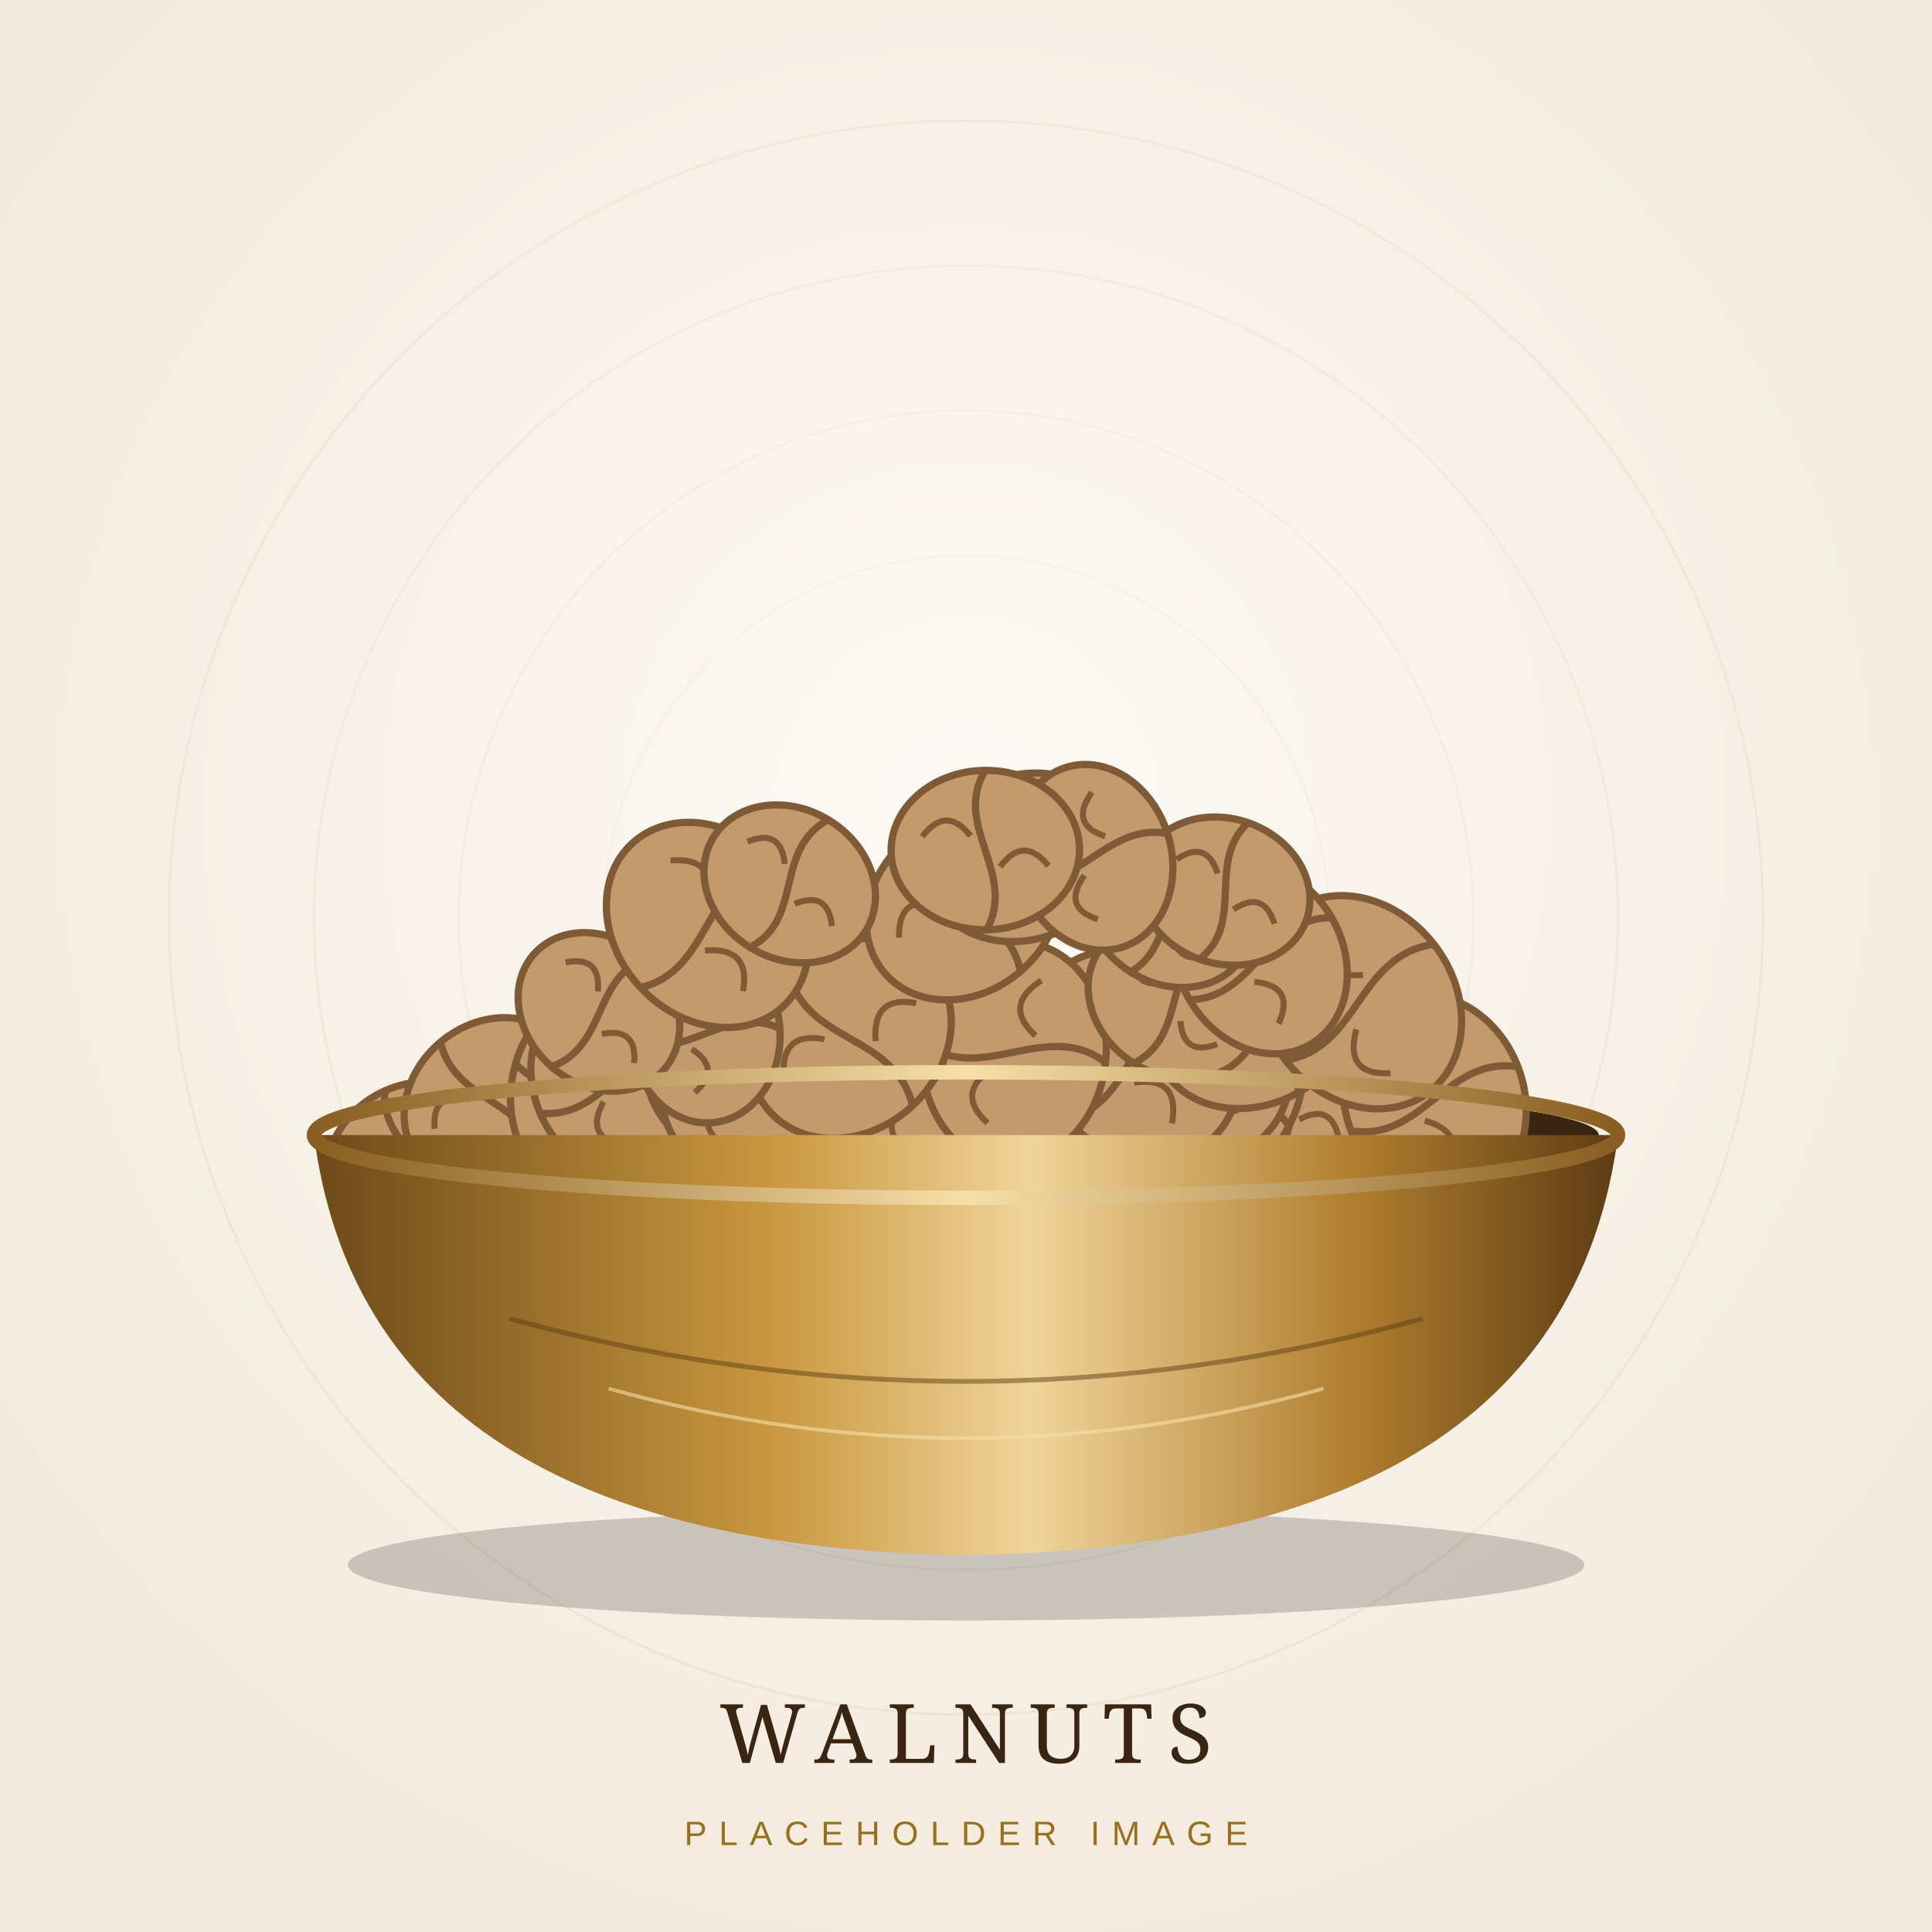
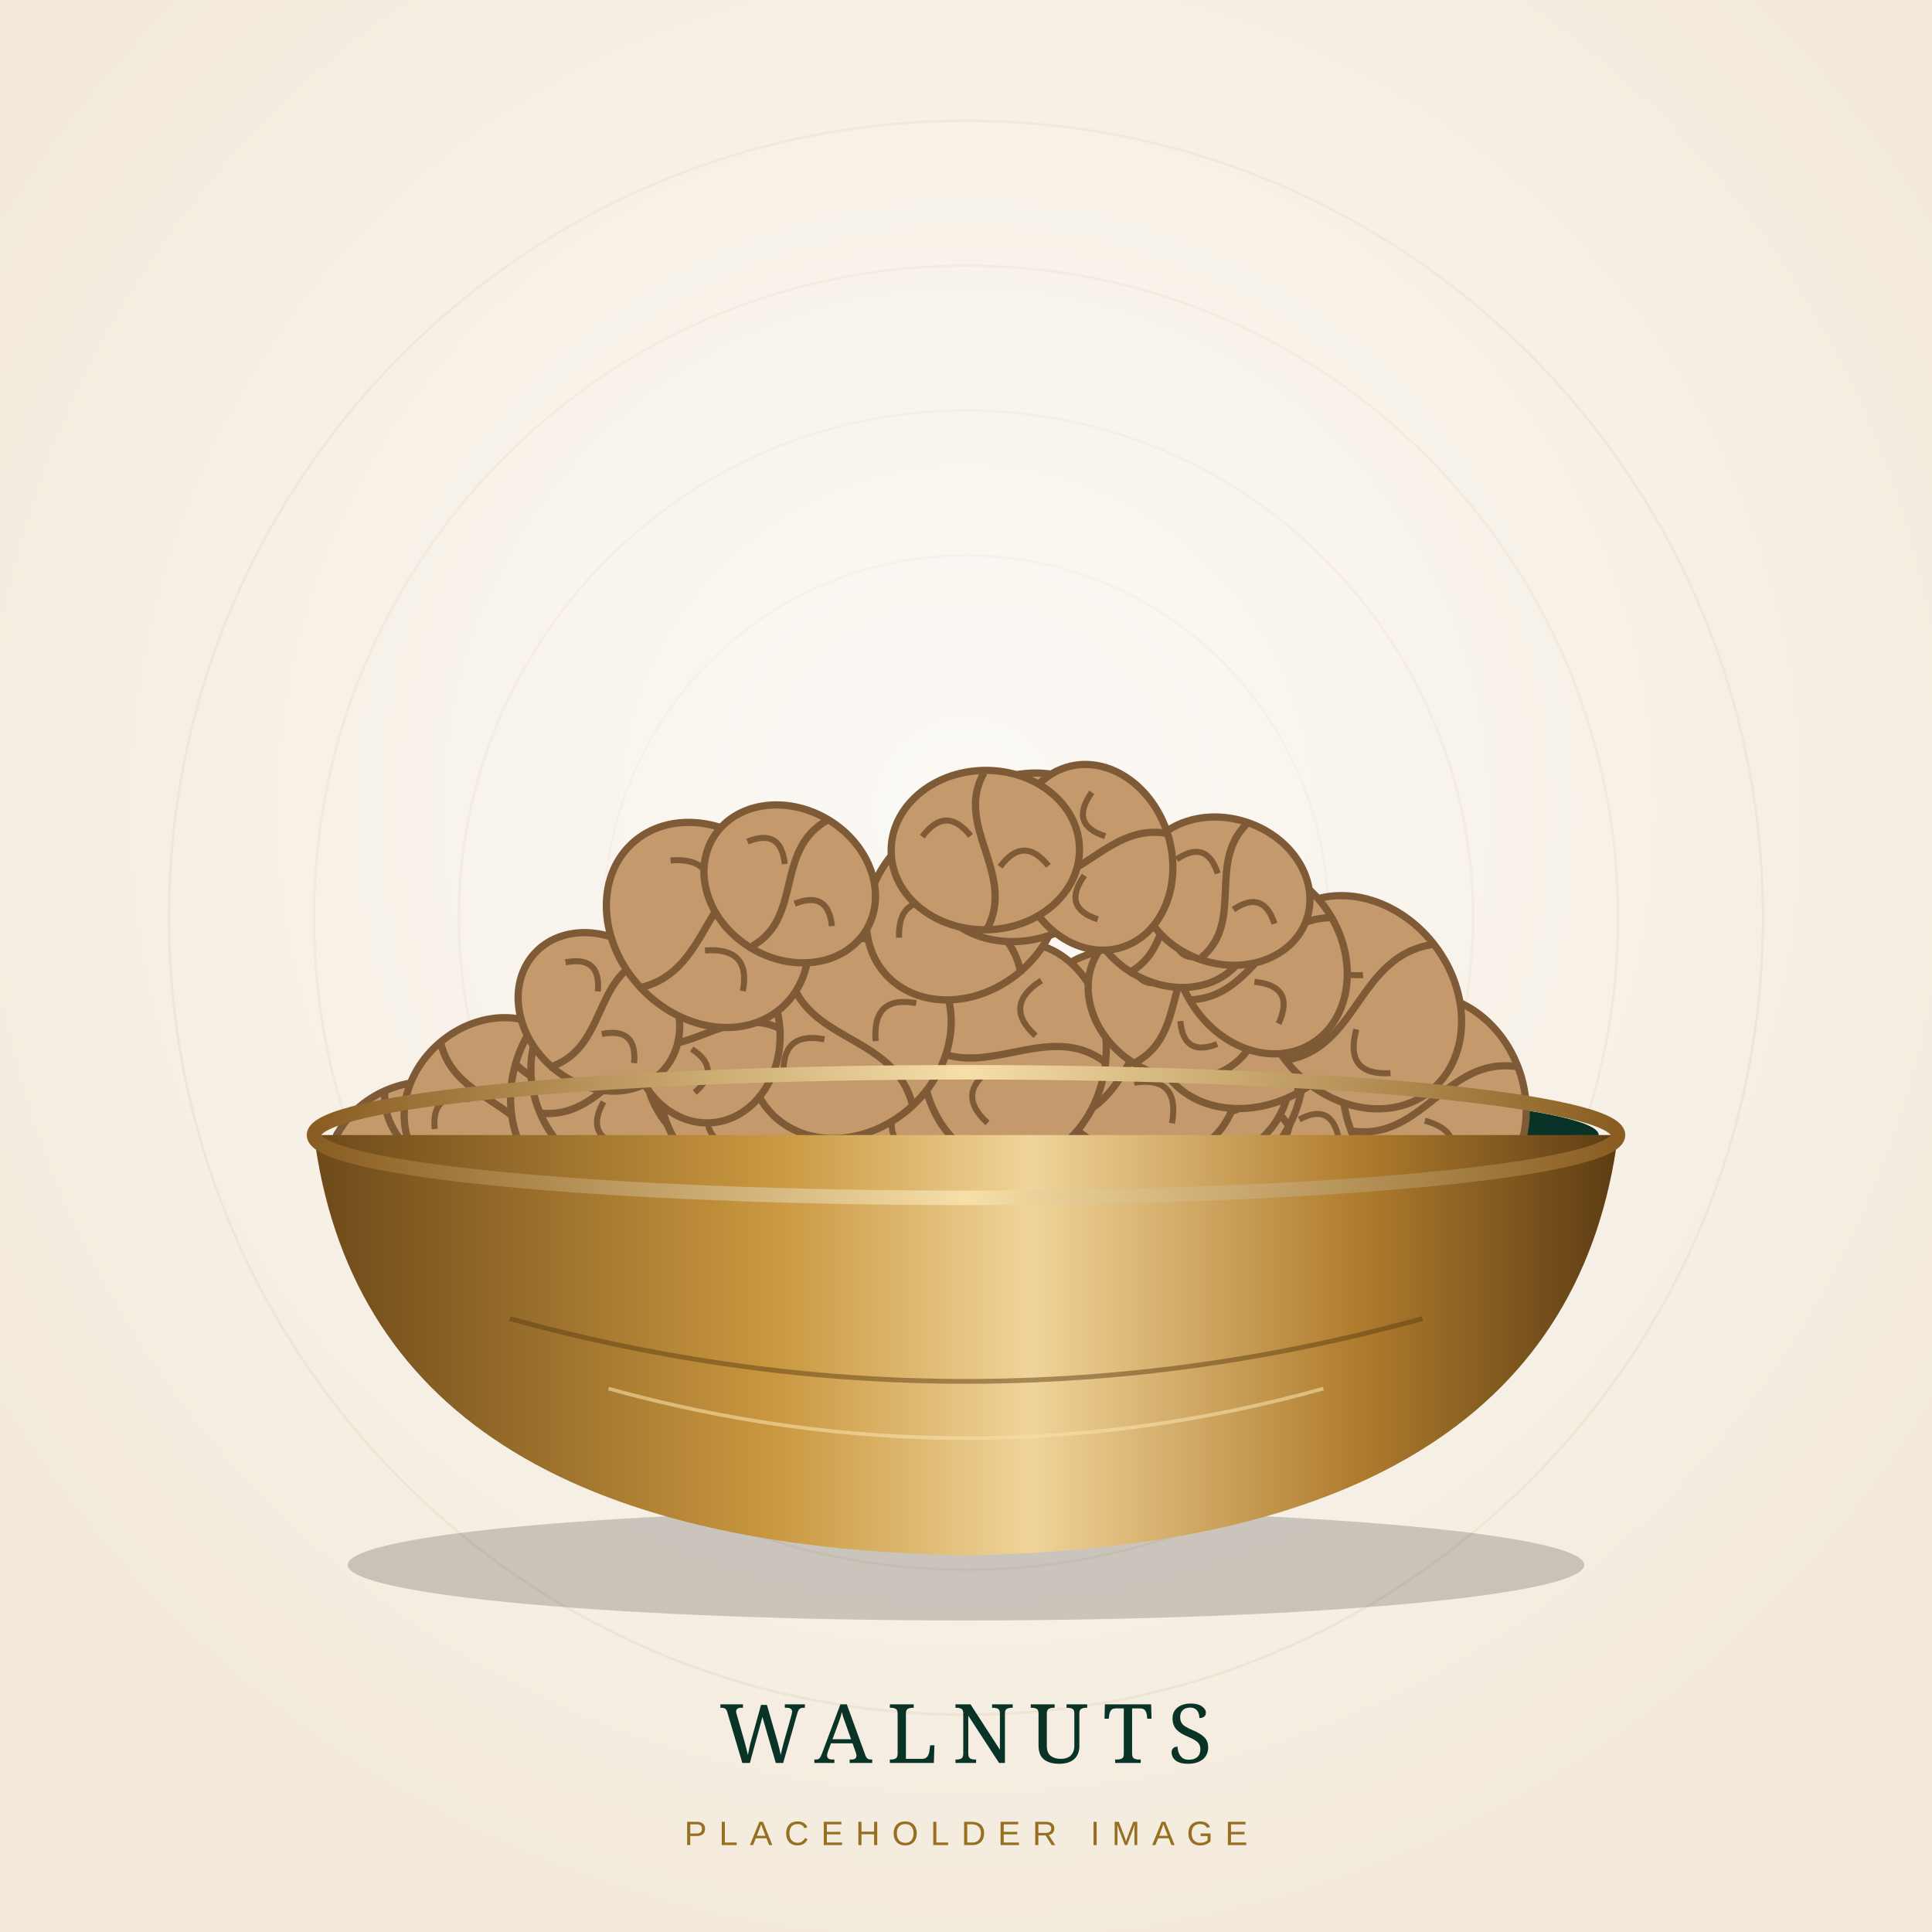
<svg xmlns="http://www.w3.org/2000/svg" viewBox="0 0 800 800" role="img" aria-label="Walnuts placeholder illustration">
  <defs>
    <linearGradient id="brass" x1="0" y1="0" x2="1" y2="0">
      <stop offset="0" stop-color="#6E4A1A" />
      <stop offset="0.35" stop-color="#C9973F" />
      <stop offset="0.55" stop-color="#F0D49A" />
      <stop offset="0.8" stop-color="#B07D2E" />
      <stop offset="1" stop-color="#5E3D14" />
    </linearGradient>
    <linearGradient id="rim" x1="0" y1="0" x2="1" y2="0">
      <stop offset="0" stop-color="#8A5E22" />
      <stop offset="0.5" stop-color="#F6DFA8" />
      <stop offset="1" stop-color="#8A5E22" />
    </linearGradient>
    <radialGradient id="glow" cx="0.5" cy="0.42" r="0.6">
      <stop offset="0" stop-color="#FFFFFF" stop-opacity="0.75" />
      <stop offset="1" stop-color="#FFFFFF" stop-opacity="0" />
    </radialGradient>
    <radialGradient id="velvet" cx="0.3" cy="0.2" r="0.9">
-       <stop offset="0" stop-color="#4A2A1E" />
-       <stop offset="0.6" stop-color="#22160F" />
-       <stop offset="1" stop-color="#140C08" />
+       <stop offset="0" stop-color="#0F4A3A" />
+       <stop offset="0.6" stop-color="#082C22" />
+       <stop offset="1" stop-color="#041A14" />
    </radialGradient>
  </defs>
  <rect width="800" height="800" fill="#F3EADC" />
  <g fill="none" stroke="#B8893B" stroke-opacity="0.12">
    <circle cx="400" cy="380" r="150" />
    <circle cx="400" cy="380" r="210" />
    <circle cx="400" cy="380" r="270" />
    <circle cx="400" cy="380" r="330" />
  </g>
  <rect width="800" height="800" fill="url(#glow)" />
-   <ellipse cx="400" cy="470" rx="262" ry="22" fill="#3A2412" />
+   <ellipse cx="400" cy="470" rx="262" ry="22" fill="#0A3328" />
  <g transform="rotate(156 172 480)">
    <ellipse cx="172" cy="480" rx="37" ry="31" fill="#C49A6C" stroke="#7E5A36" stroke-width="3" />
    <path d="M172,449 C159,471 184,489 172,511" stroke="#7E5A36" stroke-width="3" fill="none" />
    <path d="M147,474 q9,12 19,0 M178,486 q9,12 19,0" stroke="#7E5A36" stroke-width="2.5" fill="none" />
  </g>
  <g transform="rotate(314 240 458)">
    <ellipse cx="240" cy="458" rx="41" ry="35" fill="#C49A6C" stroke="#7E5A36" stroke-width="3" />
    <path d="M240,424 C226,448 254,468 240,493" stroke="#7E5A36" stroke-width="3" fill="none" />
    <path d="M213,451 q10,14 21,0 M247,465 q10,14 21,0" stroke="#7E5A36" stroke-width="2.5" fill="none" />
  </g>
  <g transform="rotate(205 536 456)">
    <ellipse cx="536" cy="456" rx="35" ry="29" fill="#C49A6C" stroke="#7E5A36" stroke-width="3" />
    <path d="M536,427 C525,447 548,465 536,485" stroke="#7E5A36" stroke-width="3" fill="none" />
    <path d="M513,450 q9,12 18,0 M542,462 q9,12 18,0" stroke="#7E5A36" stroke-width="2.5" fill="none" />
  </g>
  <g transform="rotate(140 203 456)">
    <ellipse cx="203" cy="456" rx="38" ry="32" fill="#C49A6C" stroke="#7E5A36" stroke-width="3" />
    <path d="M203,424 C190,446 215,465 203,488" stroke="#7E5A36" stroke-width="3" fill="none" />
    <path d="M177,449 q10,13 19,0 M209,462 q10,13 19,0" stroke="#7E5A36" stroke-width="2.5" fill="none" />
  </g>
  <g transform="rotate(249 594 455)">
    <ellipse cx="594" cy="455" rx="44" ry="37" fill="#C49A6C" stroke="#7E5A36" stroke-width="3" />
    <path d="M594,418 C579,444 609,466 594,492" stroke="#7E5A36" stroke-width="3" fill="none" />
    <path d="M565,448 q11,15 22,0 M601,462 q11,15 22,0" stroke="#7E5A36" stroke-width="2.5" fill="none" />
  </g>
  <g transform="rotate(190 272 455)">
    <ellipse cx="272" cy="455" rx="42" ry="35" fill="#C49A6C" stroke="#7E5A36" stroke-width="3" />
    <path d="M272,420 C258,444 287,465 272,490" stroke="#7E5A36" stroke-width="3" fill="none" />
    <path d="M244,448 q11,14 21,0 M279,462 q11,14 21,0" stroke="#7E5A36" stroke-width="2.5" fill="none" />
  </g>
  <g transform="rotate(74 473 455)">
    <ellipse cx="473" cy="455" rx="43" ry="35" fill="#C49A6C" stroke="#7E5A36" stroke-width="3" />
    <path d="M473,419 C459,444 487,465 473,490" stroke="#7E5A36" stroke-width="3" fill="none" />
    <path d="M444,448 q11,14 21,0 M480,462 q11,14 21,0" stroke="#7E5A36" stroke-width="2.5" fill="none" />
  </g>
  <g transform="rotate(286 250 451)">
    <ellipse cx="250" cy="451" rx="45" ry="38" fill="#C49A6C" stroke="#7E5A36" stroke-width="3" />
    <path d="M250,413 C235,440 265,462 250,489" stroke="#7E5A36" stroke-width="3" fill="none" />
    <path d="M220,443 q11,15 23,0 M257,458 q11,15 23,0" stroke="#7E5A36" stroke-width="2.5" fill="none" />
  </g>
  <g transform="rotate(298 501 449)">
    <ellipse cx="501" cy="449" rx="44" ry="37" fill="#C49A6C" stroke="#7E5A36" stroke-width="3" />
    <path d="M501,412 C486,438 516,460 501,486" stroke="#7E5A36" stroke-width="3" fill="none" />
    <path d="M471,441 q11,15 22,0 M508,456 q11,15 22,0" stroke="#7E5A36" stroke-width="2.5" fill="none" />
  </g>
  <g transform="rotate(54 399 448)">
    <ellipse cx="399" cy="448" rx="39" ry="33" fill="#C49A6C" stroke="#7E5A36" stroke-width="3" />
    <path d="M399,416 C385,439 412,458 399,481" stroke="#7E5A36" stroke-width="3" fill="none" />
    <path d="M372,442 q10,13 20,0 M405,455 q10,13 20,0" stroke="#7E5A36" stroke-width="2.5" fill="none" />
  </g>
  <g transform="rotate(67 254 448)">
    <ellipse cx="254" cy="448" rx="40" ry="33" fill="#C49A6C" stroke="#7E5A36" stroke-width="3" />
    <path d="M254,415 C241,438 267,458 254,481" stroke="#7E5A36" stroke-width="3" fill="none" />
    <path d="M227,441 q10,13 20,0 M260,455 q10,13 20,0" stroke="#7E5A36" stroke-width="2.5" fill="none" />
  </g>
  <g transform="rotate(132 361 448)">
    <ellipse cx="361" cy="448" rx="39" ry="32" fill="#C49A6C" stroke="#7E5A36" stroke-width="3" />
    <path d="M361,416 C348,438 374,458 361,480" stroke="#7E5A36" stroke-width="3" fill="none" />
    <path d="M335,441 q10,13 19,0 M367,454 q10,13 19,0" stroke="#7E5A36" stroke-width="2.5" fill="none" />
  </g>
  <g transform="rotate(60 374 448)">
    <ellipse cx="374" cy="448" rx="45" ry="37" fill="#C49A6C" stroke="#7E5A36" stroke-width="3" />
    <path d="M374,411 C359,437 389,459 374,485" stroke="#7E5A36" stroke-width="3" fill="none" />
    <path d="M344,440 q11,15 22,0 M381,455 q11,15 22,0" stroke="#7E5A36" stroke-width="2.5" fill="none" />
  </g>
  <g transform="rotate(220 301 448)">
    <ellipse cx="301" cy="448" rx="36" ry="30" fill="#C49A6C" stroke="#7E5A36" stroke-width="3" />
    <path d="M301,417 C289,438 313,457 301,478" stroke="#7E5A36" stroke-width="3" fill="none" />
    <path d="M277,441 q9,12 18,0 M307,454 q9,12 18,0" stroke="#7E5A36" stroke-width="2.5" fill="none" />
  </g>
  <g transform="rotate(93 308 447)">
    <ellipse cx="308" cy="447" rx="42" ry="35" fill="#C49A6C" stroke="#7E5A36" stroke-width="3" />
    <path d="M308,411 C294,436 322,457 308,482" stroke="#7E5A36" stroke-width="3" fill="none" />
    <path d="M280,440 q11,14 21,0 M315,454 q11,14 21,0" stroke="#7E5A36" stroke-width="2.5" fill="none" />
  </g>
  <g transform="rotate(318 492 446)">
    <ellipse cx="492" cy="446" rx="36" ry="30" fill="#C49A6C" stroke="#7E5A36" stroke-width="3" />
    <path d="M492,416 C480,437 503,455 492,476" stroke="#7E5A36" stroke-width="3" fill="none" />
    <path d="M468,440 q9,12 18,0 M497,452 q9,12 18,0" stroke="#7E5A36" stroke-width="2.5" fill="none" />
  </g>
  <g transform="rotate(0 489 446)">
    <ellipse cx="489" cy="446" rx="45" ry="38" fill="#C49A6C" stroke="#7E5A36" stroke-width="3" />
    <path d="M489,408 C474,434 504,457 489,484" stroke="#7E5A36" stroke-width="3" fill="none" />
    <path d="M459,438 q11,15 23,0 M497,453 q11,15 23,0" stroke="#7E5A36" stroke-width="2.5" fill="none" />
  </g>
  <g transform="rotate(227 470 437)">
    <ellipse cx="470" cy="437" rx="47" ry="39" fill="#C49A6C" stroke="#7E5A36" stroke-width="3" />
    <path d="M470,398 C455,425 486,448 470,475" stroke="#7E5A36" stroke-width="3" fill="none" />
    <path d="M439,429 q12,16 23,0 M478,444 q12,16 23,0" stroke="#7E5A36" stroke-width="2.5" fill="none" />
  </g>
  <g transform="rotate(96 420 436)">
    <ellipse cx="420" cy="436" rx="46" ry="38" fill="#C49A6C" stroke="#7E5A36" stroke-width="3" />
    <path d="M420,398 C404,424 435,448 420,474" stroke="#7E5A36" stroke-width="3" fill="none" />
    <path d="M389,428 q12,15 23,0 M427,444 q12,15 23,0" stroke="#7E5A36" stroke-width="2.5" fill="none" />
  </g>
  <g transform="rotate(137 352 430)">
    <ellipse cx="352" cy="430" rx="45" ry="38" fill="#C49A6C" stroke="#7E5A36" stroke-width="3" />
    <path d="M352,392 C337,419 367,441 352,467" stroke="#7E5A36" stroke-width="3" fill="none" />
    <path d="M322,422 q11,15 23,0 M360,437 q11,15 23,0" stroke="#7E5A36" stroke-width="2.5" fill="none" />
  </g>
  <g transform="rotate(266 292 428)">
    <ellipse cx="292" cy="428" rx="37" ry="31" fill="#C49A6C" stroke="#7E5A36" stroke-width="3" />
    <path d="M292,398 C280,419 304,437 292,459" stroke="#7E5A36" stroke-width="3" fill="none" />
    <path d="M268,422 q9,12 18,0 M298,434 q9,12 18,0" stroke="#7E5A36" stroke-width="2.5" fill="none" />
  </g>
  <g transform="rotate(151 520 421)">
    <ellipse cx="520" cy="421" rx="44" ry="36" fill="#C49A6C" stroke="#7E5A36" stroke-width="3" />
    <path d="M520,385 C505,410 534,432 520,458" stroke="#7E5A36" stroke-width="3" fill="none" />
    <path d="M491,414 q11,15 22,0 M527,428 q11,15 22,0" stroke="#7E5A36" stroke-width="2.5" fill="none" />
  </g>
  <g transform="rotate(222 248 419)">
    <ellipse cx="248" cy="419" rx="36" ry="30" fill="#C49A6C" stroke="#7E5A36" stroke-width="3" />
    <path d="M248,388 C235,410 260,428 248,449" stroke="#7E5A36" stroke-width="3" fill="none" />
    <path d="M223,413 q9,12 18,0 M254,425 q9,12 18,0" stroke="#7E5A36" stroke-width="2.5" fill="none" />
  </g>
  <g transform="rotate(52 563 415)">
    <ellipse cx="563" cy="415" rx="47" ry="39" fill="#C49A6C" stroke="#7E5A36" stroke-width="3" />
    <path d="M563,376 C547,404 578,427 563,454" stroke="#7E5A36" stroke-width="3" fill="none" />
    <path d="M532,407 q12,16 23,0 M571,423 q12,16 23,0" stroke="#7E5A36" stroke-width="2.5" fill="none" />
  </g>
  <g transform="rotate(32 486 414)">
    <ellipse cx="486" cy="414" rx="37" ry="31" fill="#C49A6C" stroke="#7E5A36" stroke-width="3" />
    <path d="M486,383 C474,405 499,423 486,445" stroke="#7E5A36" stroke-width="3" fill="none" />
    <path d="M462,408 q9,12 18,0 M493,420 q9,12 18,0" stroke="#7E5A36" stroke-width="2.5" fill="none" />
  </g>
  <g transform="rotate(240 522 397)">
    <ellipse cx="522" cy="397" rx="41" ry="34" fill="#C49A6C" stroke="#7E5A36" stroke-width="3" />
    <path d="M522,363 C509,387 536,407 522,431" stroke="#7E5A36" stroke-width="3" fill="none" />
    <path d="M495,390 q10,14 20,0 M529,404 q10,14 20,0" stroke="#7E5A36" stroke-width="2.5" fill="none" />
  </g>
  <g transform="rotate(227 293 383)">
    <ellipse cx="293" cy="383" rx="46" ry="38" fill="#C49A6C" stroke="#7E5A36" stroke-width="3" />
    <path d="M293,345 C278,371 308,394 293,421" stroke="#7E5A36" stroke-width="3" fill="none" />
    <path d="M263,375 q11,15 23,0 M300,390 q11,15 23,0" stroke="#7E5A36" stroke-width="2.5" fill="none" />
  </g>
  <g transform="rotate(33 484 377)">
    <ellipse cx="484" cy="377" rx="36" ry="30" fill="#C49A6C" stroke="#7E5A36" stroke-width="3" />
    <path d="M484,347 C471,368 496,387 484,408" stroke="#7E5A36" stroke-width="3" fill="none" />
    <path d="M459,371 q9,12 18,0 M490,383 q9,12 18,0" stroke="#7E5A36" stroke-width="2.5" fill="none" />
  </g>
  <g transform="rotate(140 399 375)">
    <ellipse cx="399" cy="375" rx="43" ry="36" fill="#C49A6C" stroke="#7E5A36" stroke-width="3" />
    <path d="M399,338 C384,364 413,386 399,411" stroke="#7E5A36" stroke-width="3" fill="none" />
    <path d="M370,367 q11,14 22,0 M406,382 q11,14 22,0" stroke="#7E5A36" stroke-width="2.5" fill="none" />
  </g>
  <g transform="rotate(199 507 369)">
    <ellipse cx="507" cy="369" rx="36" ry="30" fill="#C49A6C" stroke="#7E5A36" stroke-width="3" />
    <path d="M507,340 C495,360 518,378 507,399" stroke="#7E5A36" stroke-width="3" fill="none" />
    <path d="M483,363 q9,12 18,0 M512,375 q9,12 18,0" stroke="#7E5A36" stroke-width="2.5" fill="none" />
  </g>
  <g transform="rotate(211 327 366)">
    <ellipse cx="327" cy="366" rx="37" ry="31" fill="#C49A6C" stroke="#7E5A36" stroke-width="3" />
    <path d="M327,336 C315,357 340,375 327,397" stroke="#7E5A36" stroke-width="3" fill="none" />
    <path d="M303,360 q9,12 18,0 M333,372 q9,12 18,0" stroke="#7E5A36" stroke-width="2.5" fill="none" />
  </g>
  <g transform="rotate(160 424 355)">
    <ellipse cx="424" cy="355" rx="41" ry="34" fill="#C49A6C" stroke="#7E5A36" stroke-width="3" />
    <path d="M424,321 C410,345 438,366 424,390" stroke="#7E5A36" stroke-width="3" fill="none" />
    <path d="M397,349 q10,14 21,0 M431,362 q10,14 21,0" stroke="#7E5A36" stroke-width="2.5" fill="none" />
  </g>
  <g transform="rotate(73 453 355)">
    <ellipse cx="453" cy="355" rx="39" ry="32" fill="#C49A6C" stroke="#7E5A36" stroke-width="3" />
    <path d="M453,322 C440,345 465,365 453,387" stroke="#7E5A36" stroke-width="3" fill="none" />
    <path d="M427,348 q10,13 19,0 M459,361 q10,13 19,0" stroke="#7E5A36" stroke-width="2.5" fill="none" />
  </g>
  <g transform="rotate(179 408 352)">
    <ellipse cx="408" cy="352" rx="39" ry="33" fill="#C49A6C" stroke="#7E5A36" stroke-width="3" />
    <path d="M408,319 C395,342 421,362 408,384" stroke="#7E5A36" stroke-width="3" fill="none" />
    <path d="M382,345 q10,13 20,0 M414,358 q10,13 20,0" stroke="#7E5A36" stroke-width="2.5" fill="none" />
  </g>
  <ellipse cx="400" cy="648" rx="256" ry="23" fill="#000" opacity="0.18" />
  <path d="M130,470 Q152,640 400,644 Q648,640 670,470Z" fill="url(#brass)" />
  <path d="M211,546 Q400,598 589,546" stroke="#5E3D14" stroke-width="2" fill="none" opacity="0.5" />
  <path d="M252,575 Q400,616 548,575" stroke="#F6DFA8" stroke-width="1.5" fill="none" opacity="0.6" />
  <ellipse cx="400" cy="470" rx="270" ry="26" fill="none" stroke="url(#rim)" stroke-width="6" />
-   <text x="400" y="730" text-anchor="middle" font-family="Georgia, serif" font-size="34" letter-spacing="6" fill="#3A2412">WALNUTS</text>
+   <text x="400" y="730" text-anchor="middle" font-family="Georgia, serif" font-size="34" letter-spacing="6" fill="#0A3328">WALNUTS</text>
  <text x="400" y="764" text-anchor="middle" font-family="Arial, sans-serif" font-size="14" letter-spacing="5" fill="#96701F">PLACEHOLDER IMAGE</text>
</svg>
